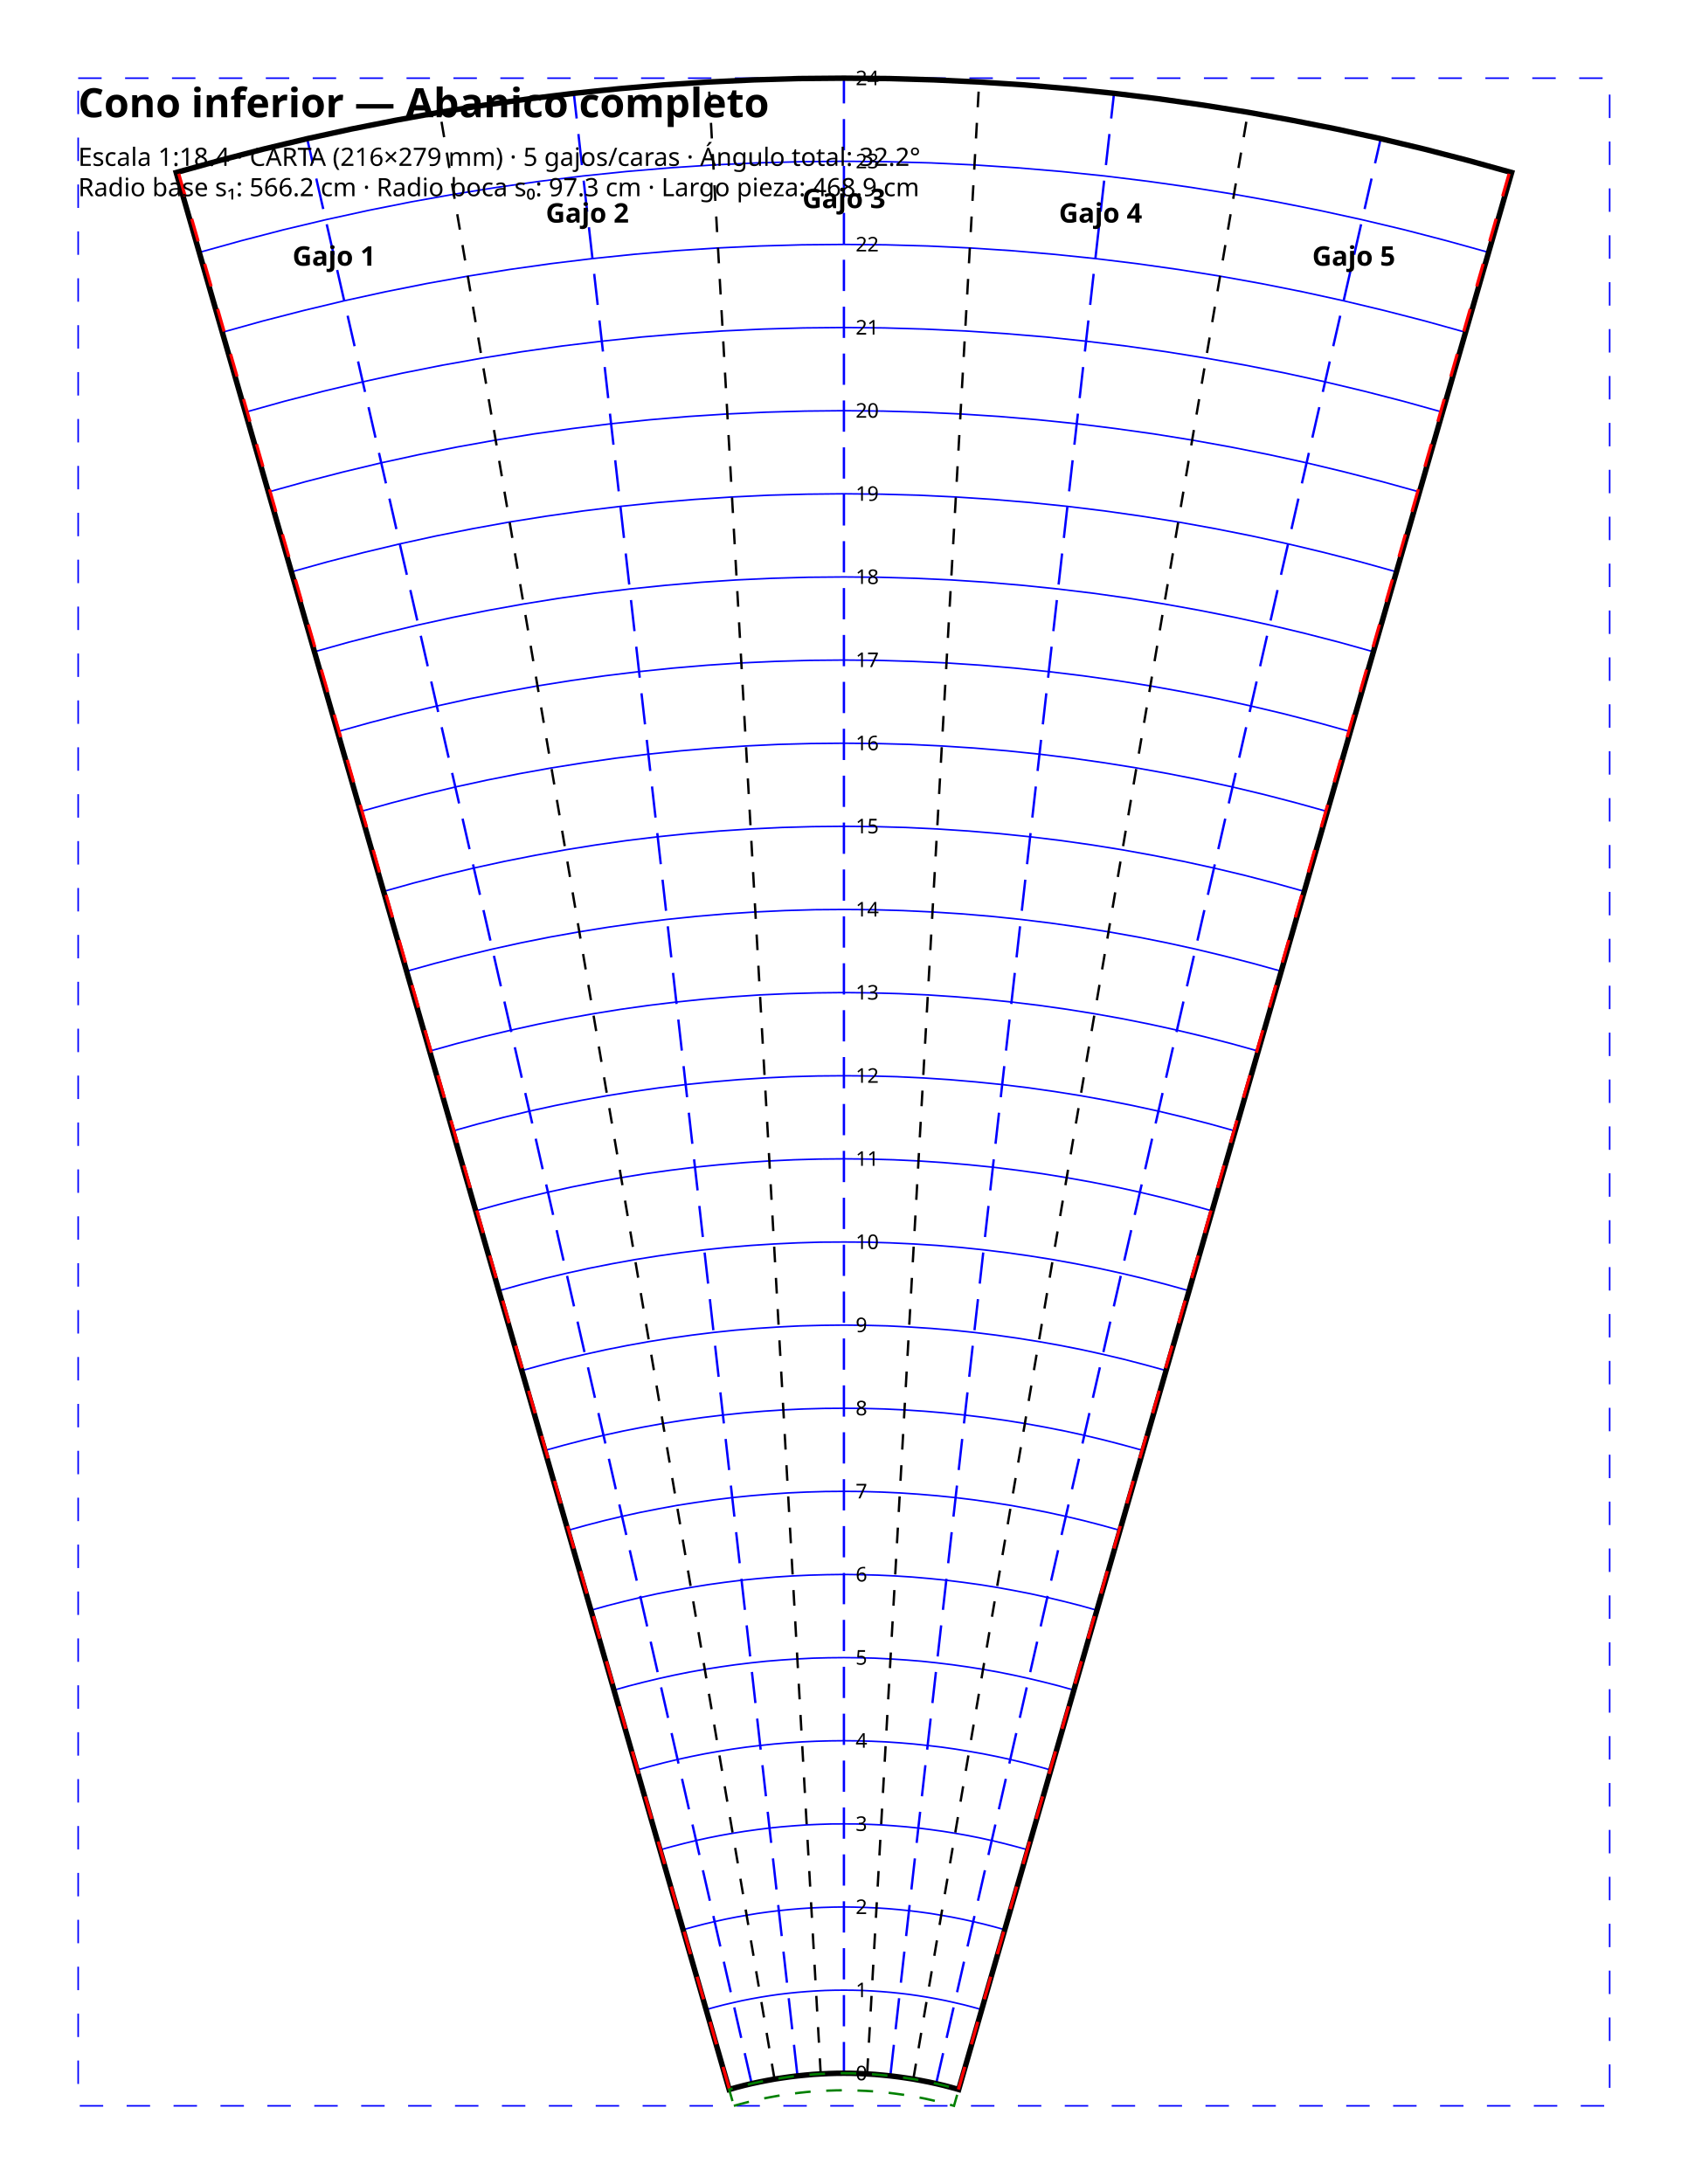
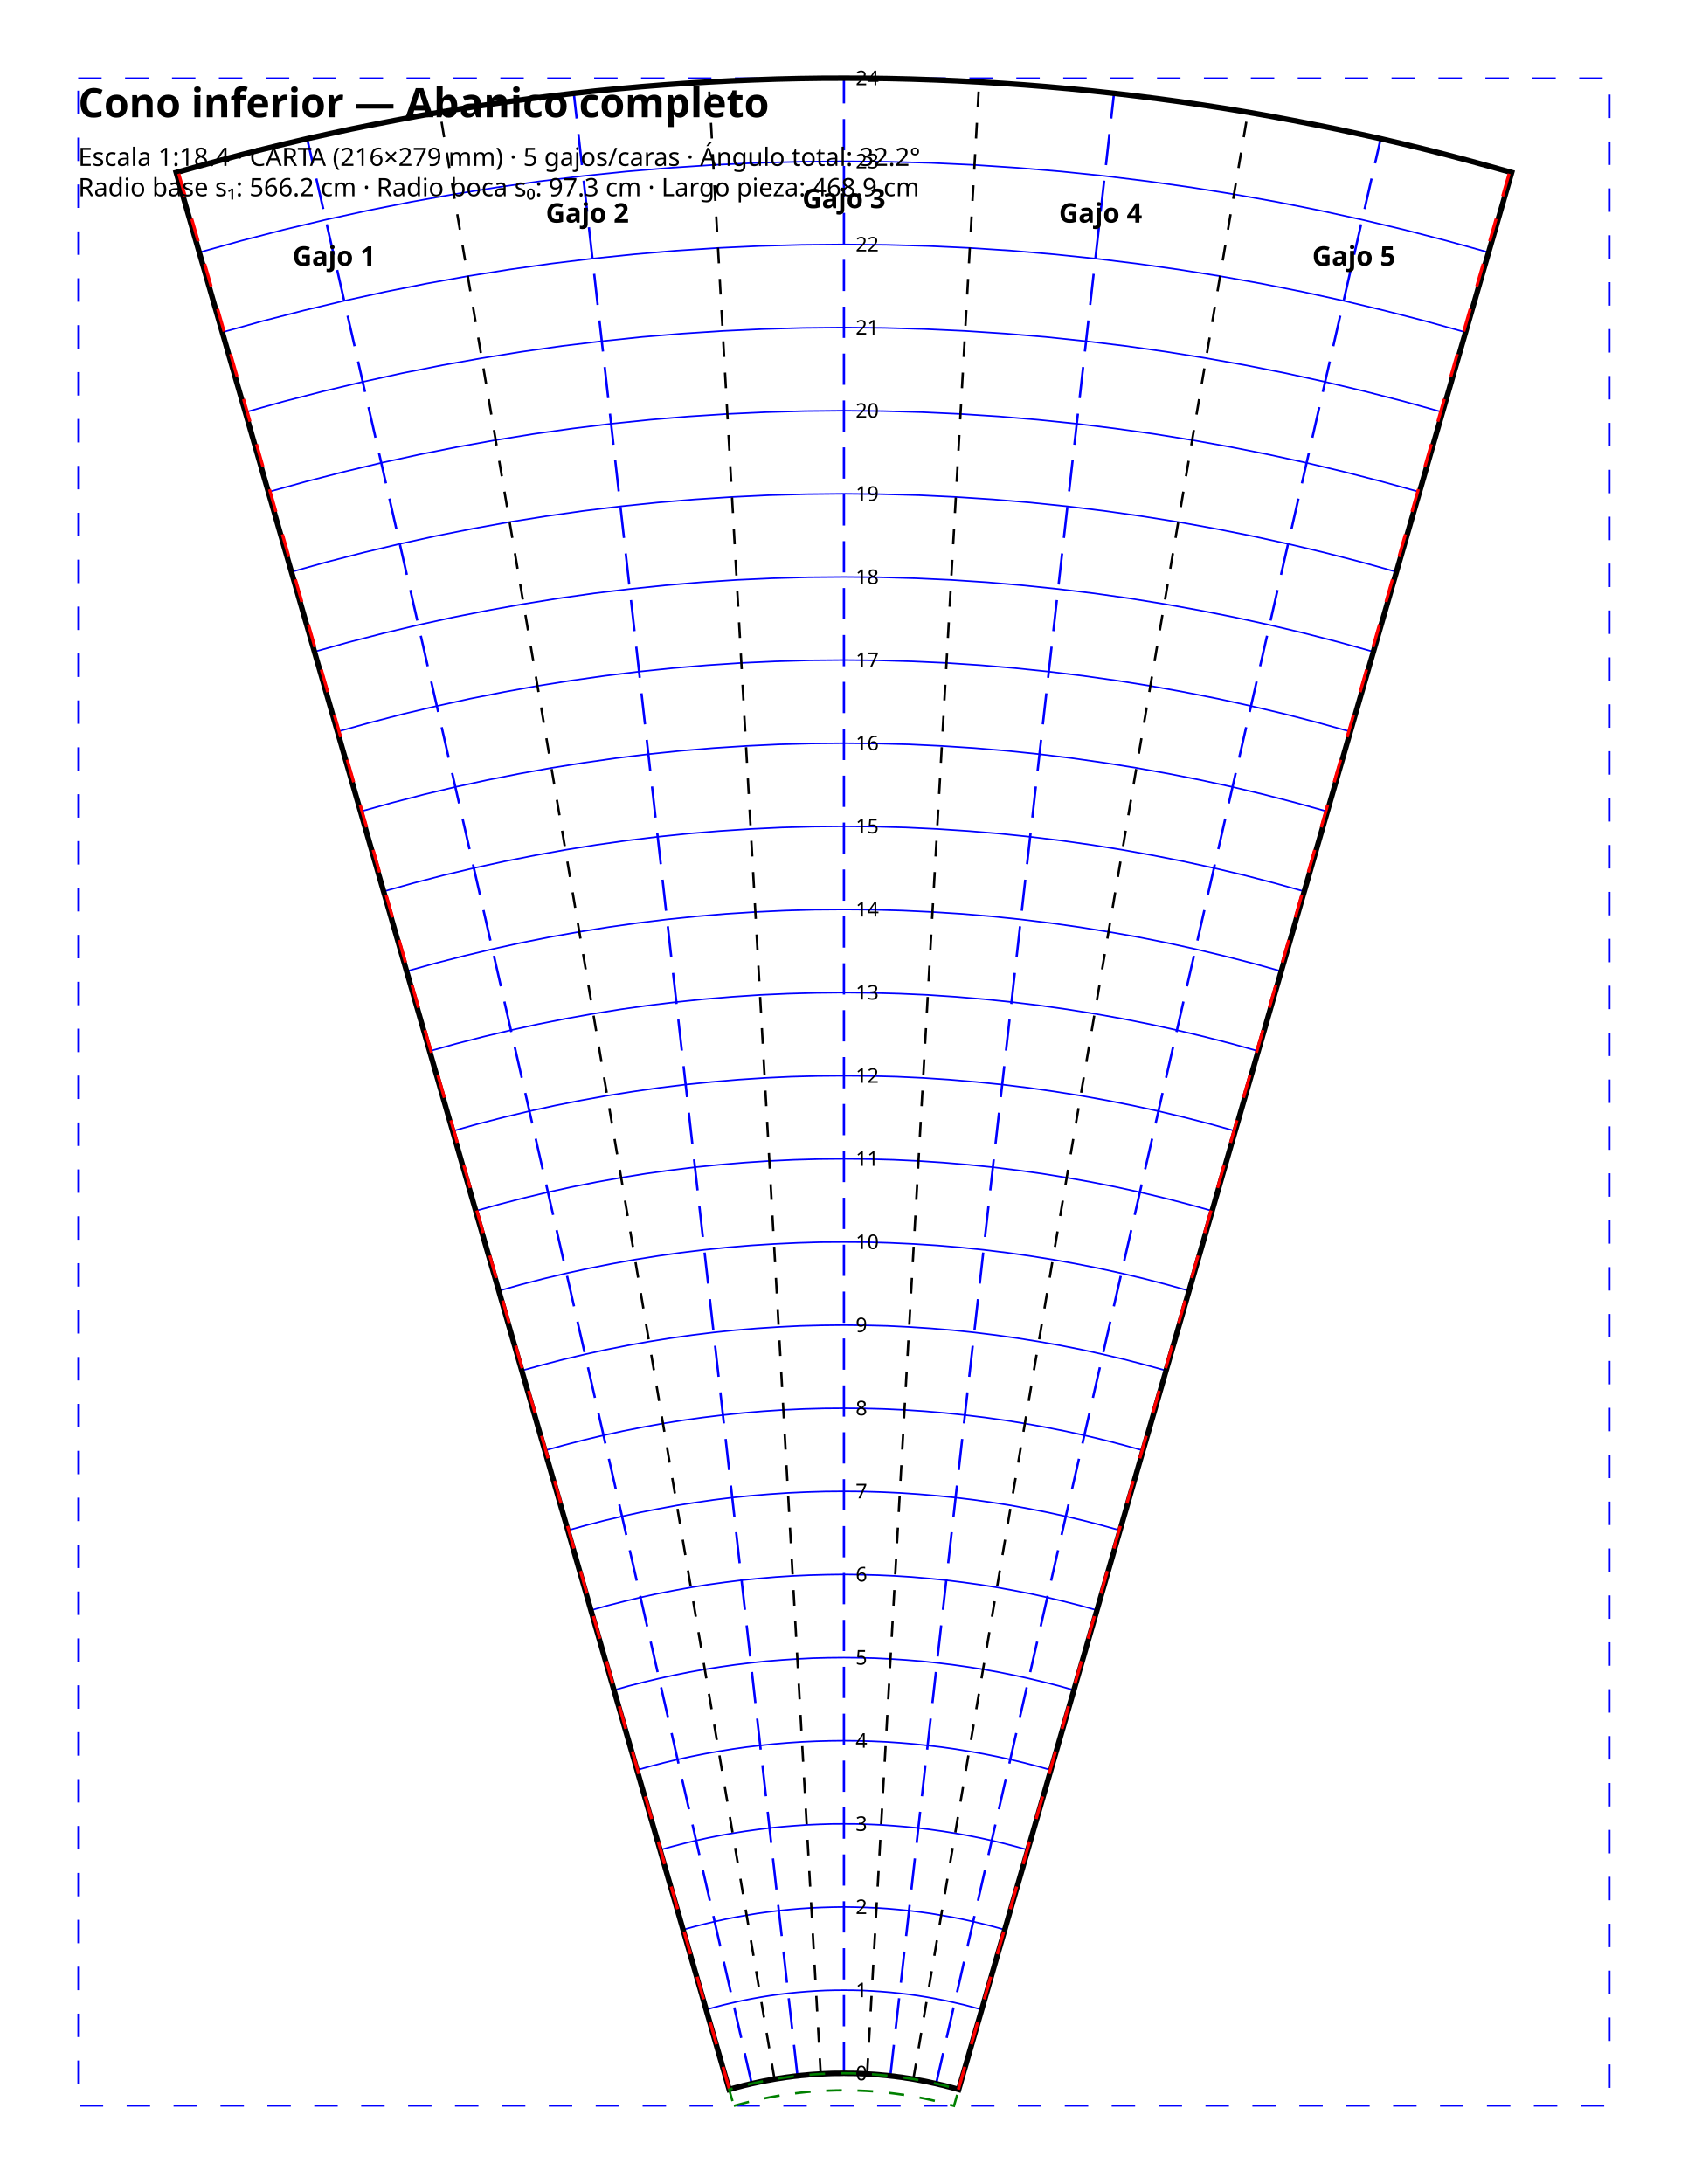
<svg xmlns="http://www.w3.org/2000/svg" width="215.90mm" height="279.40mm" viewBox="0 0 215.90 279.40">
  <defs>
    <clipPath id="clip-abanico">
-       <path d="M 93.27,267.31 L 22.54,22.07 L 28.09,20.53 L 33.68,19.08 L 39.29,17.74 L 44.93,16.51 L 50.59,15.39 L 56.27,14.36 L 61.96,13.45 L 67.68,12.64 L 73.40,11.94 L 79.14,11.35 L 84.89,10.86 L 90.65,10.49 L 96.41,10.22 L 102.18,10.05 L 107.95,10.00 L 113.72,10.05 L 119.49,10.22 L 125.25,10.49 L 131.01,10.86 L 136.76,11.35 L 142.50,11.94 L 148.22,12.64 L 153.94,13.45 L 159.63,14.36 L 165.31,15.39 L 170.97,16.51 L 176.61,17.74 L 182.22,19.08 L 187.81,20.53 L 193.36,22.07 L 122.63,267.31 L 121.68,267.04 L 120.72,266.79 L 119.75,266.56 L 118.78,266.35 L 117.81,266.16 L 116.83,265.98 L 115.85,265.83 L 114.87,265.69 L 113.89,265.57 L 112.90,265.47 L 111.91,265.38 L 110.92,265.32 L 109.93,265.27 L 108.94,265.24 L 107.95,265.23 L 106.96,265.24 L 105.97,265.27 L 104.98,265.32 L 103.99,265.38 L 103.00,265.47 L 102.01,265.57 L 101.03,265.69 L 100.05,265.83 L 99.07,265.98 L 98.09,266.16 L 97.12,266.35 L 96.15,266.56 L 95.18,266.79 L 94.22,267.04 L 93.27,267.31 Z" />
+       <path d="M 93.27,267.31 L 22.54,22.07 L 25.31,21.29 L 28.09,20.53 L 30.88,19.79 L 33.68,19.08 L 36.48,18.40 L 39.29,17.74 L 42.11,17.12 L 44.93,16.51 L 47.76,15.94 L 50.59,15.39 L 53.42,14.86 L 56.27,14.36 L 59.11,13.89 L 61.96,13.45 L 64.82,13.03 L 67.68,12.64 L 70.54,12.28 L 73.40,11.94 L 76.27,11.63 L 79.14,11.35 L 82.02,11.09 L 84.89,10.86 L 87.77,10.66 L 90.65,10.49 L 93.53,10.34 L 96.41,10.22 L 99.30,10.12 L 102.18,10.05 L 105.07,10.01 L 107.95,10.00 L 110.83,10.01 L 113.72,10.05 L 116.60,10.12 L 119.49,10.22 L 122.37,10.34 L 125.25,10.49 L 128.13,10.66 L 131.01,10.86 L 133.88,11.09 L 136.76,11.35 L 139.63,11.63 L 142.50,11.94 L 145.36,12.28 L 148.22,12.64 L 151.08,13.03 L 153.94,13.45 L 156.79,13.89 L 159.63,14.36 L 162.48,14.86 L 165.31,15.39 L 168.14,15.94 L 170.97,16.51 L 173.79,17.12 L 176.61,17.74 L 179.42,18.40 L 182.22,19.08 L 185.02,19.79 L 187.81,20.53 L 190.59,21.29 L 193.36,22.07 L 122.63,267.31 L 122.15,267.17 L 121.68,267.04 L 121.20,266.92 L 120.72,266.79 L 120.23,266.68 L 119.75,266.56 L 119.27,266.46 L 118.78,266.35 L 118.30,266.25 L 117.81,266.16 L 117.32,266.07 L 116.83,265.98 L 116.34,265.90 L 115.85,265.83 L 115.36,265.75 L 114.87,265.69 L 114.38,265.62 L 113.89,265.57 L 113.39,265.51 L 112.90,265.47 L 112.41,265.42 L 111.91,265.38 L 111.42,265.35 L 110.92,265.32 L 110.43,265.29 L 109.93,265.27 L 109.44,265.25 L 108.94,265.24 L 108.45,265.24 L 107.95,265.23 L 107.45,265.24 L 106.96,265.24 L 106.46,265.25 L 105.97,265.27 L 105.47,265.29 L 104.98,265.32 L 104.48,265.35 L 103.99,265.38 L 103.49,265.42 L 103.00,265.47 L 102.51,265.51 L 102.01,265.57 L 101.52,265.62 L 101.03,265.69 L 100.54,265.75 L 100.05,265.83 L 99.56,265.90 L 99.07,265.98 L 98.58,266.07 L 98.09,266.16 L 97.60,266.25 L 97.12,266.35 L 96.63,266.46 L 96.15,266.56 L 95.67,266.68 L 95.18,266.79 L 94.70,266.92 L 94.22,267.04 L 93.75,267.17 L 93.27,267.31 Z" />
    </clipPath>
  </defs>
  <g id="layer-papel">
    <rect x="10.00" y="10.00" width="195.90" height="259.40" fill="none" stroke="blue" stroke-width="0.20" stroke-dasharray="3,3" id="margen-util" />
  </g>
  <g id="layer-cuadricula">
    <path d="M 93.27,267.31 L 94.22,267.04 L 95.18,266.79 L 96.15,266.56 L 97.12,266.35 L 98.09,266.16 L 99.07,265.98 L 100.05,265.83 L 101.03,265.69 L 102.01,265.57 L 103.00,265.47 L 103.99,265.38 L 104.98,265.32 L 105.97,265.27 L 106.96,265.24 L 107.95,265.23 L 108.94,265.24 L 109.93,265.27 L 110.92,265.32 L 111.91,265.38 L 112.90,265.47 L 113.89,265.57 L 114.87,265.69 L 115.85,265.83 L 116.83,265.98 L 117.81,266.16 L 118.78,266.35 L 119.75,266.56 L 120.72,266.79 L 121.68,267.04 L 122.63,267.31" fill="none" stroke="blue" stroke-width="0.20" id="cuad-paso-0" />
    <text x="109.45" y="265.23" font-size="2.59" fill="black" font-family="sans-serif" dominant-baseline="middle">0</text>
    <path d="M 90.32,257.09 L 91.47,256.77 L 92.62,256.47 L 93.78,256.20 L 94.94,255.94 L 96.11,255.71 L 97.28,255.50 L 98.46,255.31 L 99.64,255.14 L 100.82,255.00 L 102.00,254.88 L 103.19,254.78 L 104.38,254.70 L 105.57,254.64 L 106.76,254.61 L 107.95,254.60 L 109.14,254.61 L 110.33,254.64 L 111.52,254.70 L 112.71,254.78 L 113.90,254.88 L 115.08,255.00 L 116.26,255.14 L 117.44,255.31 L 118.62,255.50 L 119.79,255.71 L 120.96,255.94 L 122.12,256.20 L 123.28,256.47 L 124.43,256.77 L 125.58,257.09" fill="none" stroke="blue" stroke-width="0.20" id="cuad-paso-1" />
    <text x="109.45" y="254.60" font-size="2.59" fill="black" font-family="sans-serif" dominant-baseline="middle">1</text>
    <path d="M 87.37,246.87 L 88.71,246.50 L 90.06,246.15 L 91.41,245.83 L 92.77,245.53 L 94.13,245.26 L 95.50,245.02 L 96.87,244.79 L 98.25,244.60 L 99.63,244.43 L 101.01,244.29 L 102.40,244.17 L 103.78,244.08 L 105.17,244.02 L 106.56,243.98 L 107.95,243.96 L 109.34,243.98 L 110.73,244.02 L 112.12,244.08 L 113.50,244.17 L 114.89,244.29 L 116.27,244.43 L 117.65,244.60 L 119.03,244.79 L 120.40,245.02 L 121.77,245.26 L 123.13,245.53 L 124.49,245.83 L 125.84,246.15 L 127.19,246.50 L 128.53,246.87" fill="none" stroke="blue" stroke-width="0.20" id="cuad-paso-2" />
    <text x="109.45" y="243.96" font-size="2.59" fill="black" font-family="sans-serif" dominant-baseline="middle">2</text>
    <path d="M 84.43,236.65 L 85.96,236.23 L 87.50,235.83 L 89.04,235.46 L 90.59,235.12 L 92.15,234.81 L 93.72,234.53 L 95.29,234.28 L 96.86,234.06 L 98.44,233.86 L 100.02,233.70 L 101.60,233.57 L 103.19,233.46 L 104.77,233.39 L 106.36,233.34 L 107.95,233.33 L 109.54,233.34 L 111.13,233.39 L 112.71,233.46 L 114.30,233.57 L 115.88,233.70 L 117.46,233.86 L 119.04,234.06 L 120.61,234.28 L 122.18,234.53 L 123.75,234.81 L 125.31,235.12 L 126.86,235.46 L 128.40,235.83 L 129.94,236.23 L 131.47,236.65" fill="none" stroke="blue" stroke-width="0.20" id="cuad-paso-3" />
    <text x="109.45" y="233.33" font-size="2.59" fill="black" font-family="sans-serif" dominant-baseline="middle">3</text>
    <path d="M 81.48,226.44 L 83.20,225.96 L 84.93,225.51 L 86.67,225.09 L 88.42,224.71 L 90.17,224.36 L 91.93,224.05 L 93.70,223.76 L 95.47,223.51 L 97.24,223.30 L 99.02,223.11 L 100.80,222.96 L 102.59,222.84 L 104.37,222.76 L 106.16,222.71 L 107.95,222.69 L 109.74,222.71 L 111.53,222.76 L 113.31,222.84 L 115.10,222.96 L 116.88,223.11 L 118.66,223.30 L 120.43,223.51 L 122.20,223.76 L 123.97,224.05 L 125.73,224.36 L 127.48,224.71 L 129.23,225.09 L 130.97,225.51 L 132.70,225.96 L 134.42,226.44" fill="none" stroke="blue" stroke-width="0.20" id="cuad-paso-4" />
    <text x="109.45" y="222.69" font-size="2.59" fill="black" font-family="sans-serif" dominant-baseline="middle">4</text>
    <path d="M 78.53,216.22 L 80.45,215.68 L 82.37,215.19 L 84.30,214.73 L 86.25,214.30 L 88.19,213.91 L 90.15,213.56 L 92.11,213.25 L 94.08,212.97 L 96.05,212.73 L 98.03,212.52 L 100.01,212.36 L 101.99,212.23 L 103.98,212.13 L 105.96,212.08 L 107.95,212.06 L 109.94,212.08 L 111.92,212.13 L 113.91,212.23 L 115.89,212.36 L 117.87,212.52 L 119.85,212.73 L 121.82,212.97 L 123.79,213.25 L 125.75,213.56 L 127.71,213.91 L 129.65,214.30 L 131.60,214.73 L 133.53,215.19 L 135.45,215.68 L 137.37,216.22" fill="none" stroke="blue" stroke-width="0.20" id="cuad-paso-5" />
    <text x="109.45" y="212.06" font-size="2.59" fill="black" font-family="sans-serif" dominant-baseline="middle">5</text>
    <path d="M 75.59,206.00 L 77.69,205.41 L 79.81,204.87 L 81.94,204.36 L 84.07,203.89 L 86.22,203.47 L 88.37,203.08 L 90.53,202.73 L 92.69,202.43 L 94.86,202.16 L 97.03,201.94 L 99.21,201.75 L 101.39,201.61 L 103.58,201.51 L 105.76,201.45 L 107.95,201.42 L 110.14,201.45 L 112.32,201.51 L 114.51,201.61 L 116.69,201.75 L 118.87,201.94 L 121.04,202.16 L 123.21,202.43 L 125.37,202.73 L 127.53,203.08 L 129.68,203.47 L 131.83,203.89 L 133.96,204.36 L 136.09,204.87 L 138.21,205.41 L 140.31,206.00" fill="none" stroke="blue" stroke-width="0.20" id="cuad-paso-6" />
    <text x="109.45" y="201.42" font-size="2.59" fill="black" font-family="sans-serif" dominant-baseline="middle">6</text>
    <path d="M 72.64,195.78 L 74.94,195.14 L 77.25,194.54 L 79.57,193.99 L 81.90,193.48 L 84.24,193.02 L 86.58,192.59 L 88.94,192.22 L 91.30,191.88 L 93.67,191.59 L 96.04,191.35 L 98.42,191.15 L 100.80,190.99 L 103.18,190.88 L 105.56,190.81 L 107.95,190.79 L 110.34,190.81 L 112.72,190.88 L 115.10,190.99 L 117.48,191.15 L 119.86,191.35 L 122.23,191.59 L 124.60,191.88 L 126.96,192.22 L 129.32,192.59 L 131.66,193.02 L 134.00,193.48 L 136.33,193.99 L 138.65,194.54 L 140.96,195.14 L 143.26,195.78" fill="none" stroke="blue" stroke-width="0.20" id="cuad-paso-7" />
    <text x="109.45" y="190.79" font-size="2.59" fill="black" font-family="sans-serif" dominant-baseline="middle">7</text>
    <path d="M 69.69,185.56 L 72.18,184.87 L 74.68,184.22 L 77.20,183.62 L 79.72,183.07 L 82.26,182.57 L 84.80,182.11 L 87.35,181.70 L 89.91,181.34 L 92.48,181.03 L 95.05,180.76 L 97.62,180.54 L 100.20,180.37 L 102.78,180.25 L 105.37,180.18 L 107.95,180.16 L 110.53,180.18 L 113.12,180.25 L 115.70,180.37 L 118.28,180.54 L 120.85,180.76 L 123.42,181.03 L 125.99,181.34 L 128.55,181.70 L 131.10,182.11 L 133.64,182.57 L 136.18,183.07 L 138.70,183.62 L 141.22,184.22 L 143.72,184.87 L 146.21,185.56" fill="none" stroke="blue" stroke-width="0.20" id="cuad-paso-8" />
    <text x="109.45" y="180.16" font-size="2.59" fill="black" font-family="sans-serif" dominant-baseline="middle">8</text>
    <path d="M 66.74,175.34 L 69.43,174.60 L 72.12,173.90 L 74.83,173.26 L 77.55,172.66 L 80.28,172.12 L 83.02,171.63 L 85.77,171.19 L 88.52,170.80 L 91.28,170.46 L 94.05,170.17 L 96.83,169.94 L 99.60,169.76 L 102.38,169.62 L 105.17,169.55 L 107.95,169.52 L 110.73,169.55 L 113.52,169.62 L 116.30,169.76 L 119.07,169.94 L 121.85,170.17 L 124.62,170.46 L 127.38,170.80 L 130.13,171.19 L 132.88,171.63 L 135.62,172.12 L 138.35,172.66 L 141.07,173.26 L 143.78,173.90 L 146.47,174.60 L 149.16,175.34" fill="none" stroke="blue" stroke-width="0.20" id="cuad-paso-9" />
    <text x="109.45" y="169.52" font-size="2.59" fill="black" font-family="sans-serif" dominant-baseline="middle">9</text>
    <path d="M 63.80,165.13 L 66.67,164.33 L 69.56,163.58 L 72.46,162.89 L 75.37,162.25 L 78.30,161.67 L 81.23,161.14 L 84.18,160.67 L 87.13,160.25 L 90.09,159.89 L 93.06,159.58 L 96.03,159.33 L 99.01,159.14 L 101.99,159.00 L 104.97,158.91 L 107.95,158.89 L 110.93,158.91 L 113.91,159.00 L 116.89,159.14 L 119.87,159.33 L 122.84,159.58 L 125.81,159.89 L 128.77,160.25 L 131.72,160.67 L 134.67,161.14 L 137.60,161.67 L 140.53,162.25 L 143.44,162.89 L 146.34,163.58 L 149.23,164.33 L 152.10,165.13" fill="none" stroke="blue" stroke-width="0.20" id="cuad-paso-10" />
    <text x="109.45" y="158.89" font-size="2.59" fill="black" font-family="sans-serif" dominant-baseline="middle">10</text>
    <path d="M 60.85,154.91 L 63.91,154.06 L 67.00,153.26 L 70.09,152.52 L 73.20,151.84 L 76.32,151.22 L 79.45,150.66 L 82.59,150.15 L 85.74,149.71 L 88.90,149.32 L 92.06,149.00 L 95.24,148.73 L 98.41,148.52 L 101.59,148.37 L 104.77,148.28 L 107.95,148.25 L 111.13,148.28 L 114.31,148.37 L 117.49,148.52 L 120.66,148.73 L 123.84,149.00 L 127.00,149.32 L 130.16,149.71 L 133.31,150.15 L 136.45,150.66 L 139.58,151.22 L 142.70,151.84 L 145.81,152.52 L 148.90,153.26 L 151.99,154.06 L 155.05,154.91" fill="none" stroke="blue" stroke-width="0.20" id="cuad-paso-11" />
    <text x="109.45" y="148.25" font-size="2.59" fill="black" font-family="sans-serif" dominant-baseline="middle">11</text>
    <path d="M 57.90,144.69 L 61.16,143.78 L 64.43,142.94 L 67.72,142.15 L 71.02,141.43 L 74.34,140.77 L 77.67,140.17 L 81.00,139.64 L 84.35,139.16 L 87.71,138.75 L 91.07,138.41 L 94.44,138.12 L 97.81,137.90 L 101.19,137.74 L 104.57,137.65 L 107.95,137.62 L 111.33,137.65 L 114.71,137.74 L 118.09,137.90 L 121.46,138.12 L 124.83,138.41 L 128.19,138.75 L 131.55,139.16 L 134.90,139.64 L 138.23,140.17 L 141.56,140.77 L 144.88,141.43 L 148.18,142.15 L 151.47,142.94 L 154.74,143.78 L 158.00,144.69" fill="none" stroke="blue" stroke-width="0.20" id="cuad-paso-12" />
    <text x="109.45" y="137.62" font-size="2.59" fill="black" font-family="sans-serif" dominant-baseline="middle">12</text>
    <path d="M 54.95,134.47 L 58.40,133.51 L 61.87,132.62 L 65.35,131.79 L 68.85,131.02 L 72.36,130.32 L 75.88,129.69 L 79.42,129.12 L 82.96,128.62 L 86.52,128.19 L 90.08,127.82 L 93.64,127.52 L 97.22,127.28 L 100.79,127.12 L 104.37,127.02 L 107.95,126.98 L 111.53,127.02 L 115.11,127.12 L 118.68,127.28 L 122.26,127.52 L 125.82,127.82 L 129.38,128.19 L 132.94,128.62 L 136.48,129.12 L 140.02,129.69 L 143.54,130.32 L 147.05,131.02 L 150.55,131.79 L 154.03,132.62 L 157.50,133.51 L 160.95,134.47" fill="none" stroke="blue" stroke-width="0.20" id="cuad-paso-13" />
    <text x="109.45" y="126.98" font-size="2.59" fill="black" font-family="sans-serif" dominant-baseline="middle">13</text>
    <path d="M 52.01,124.25 L 55.65,123.24 L 59.31,122.30 L 62.98,121.42 L 66.67,120.61 L 70.38,119.87 L 74.10,119.21 L 77.83,118.61 L 81.57,118.08 L 85.32,117.62 L 89.08,117.23 L 92.85,116.91 L 96.62,116.67 L 100.39,116.49 L 104.17,116.38 L 107.95,116.35 L 111.73,116.38 L 115.51,116.49 L 119.28,116.67 L 123.05,116.91 L 126.82,117.23 L 130.58,117.62 L 134.33,118.08 L 138.07,118.61 L 141.80,119.21 L 145.52,119.87 L 149.23,120.61 L 152.92,121.42 L 156.59,122.30 L 160.25,123.24 L 163.89,124.25" fill="none" stroke="blue" stroke-width="0.20" id="cuad-paso-14" />
    <text x="109.45" y="116.35" font-size="2.59" fill="black" font-family="sans-serif" dominant-baseline="middle">14</text>
    <path d="M 49.06,114.04 L 52.89,112.97 L 56.74,111.97 L 60.61,111.05 L 64.50,110.20 L 68.40,109.43 L 72.32,108.72 L 76.24,108.09 L 80.18,107.53 L 84.13,107.05 L 88.09,106.64 L 92.05,106.31 L 96.02,106.05 L 100.00,105.86 L 103.97,105.75 L 107.95,105.71 L 111.93,105.75 L 115.90,105.86 L 119.88,106.05 L 123.85,106.31 L 127.81,106.64 L 131.77,107.05 L 135.72,107.53 L 139.66,108.09 L 143.58,108.72 L 147.50,109.43 L 151.40,110.20 L 155.29,111.05 L 159.16,111.97 L 163.01,112.97 L 166.84,114.04" fill="none" stroke="blue" stroke-width="0.20" id="cuad-paso-15" />
    <text x="109.45" y="105.71" font-size="2.59" fill="black" font-family="sans-serif" dominant-baseline="middle">15</text>
    <path d="M 46.11,103.82 L 50.14,102.70 L 54.18,101.65 L 58.24,100.68 L 62.33,99.79 L 66.42,98.98 L 70.53,98.24 L 74.66,97.58 L 78.79,96.99 L 82.94,96.48 L 87.09,96.05 L 91.26,95.70 L 95.43,95.43 L 99.60,95.23 L 103.77,95.12 L 107.95,95.08 L 112.13,95.12 L 116.30,95.23 L 120.47,95.43 L 124.64,95.70 L 128.81,96.05 L 132.96,96.48 L 137.11,96.99 L 141.24,97.58 L 145.37,98.24 L 149.48,98.98 L 153.57,99.79 L 157.66,100.68 L 161.72,101.65 L 165.76,102.70 L 169.79,103.82" fill="none" stroke="blue" stroke-width="0.20" id="cuad-paso-16" />
    <text x="109.45" y="95.08" font-size="2.59" fill="black" font-family="sans-serif" dominant-baseline="middle">16</text>
    <path d="M 43.17,93.60 L 47.38,92.43 L 51.62,91.33 L 55.88,90.32 L 60.15,89.38 L 64.44,88.53 L 68.75,87.75 L 73.07,87.06 L 77.40,86.45 L 81.75,85.92 L 86.10,85.47 L 90.46,85.10 L 94.83,84.81 L 99.20,84.61 L 103.57,84.48 L 107.95,84.44 L 112.33,84.48 L 116.70,84.61 L 121.07,84.81 L 125.44,85.10 L 129.80,85.47 L 134.15,85.92 L 138.50,86.45 L 142.83,87.06 L 147.15,87.75 L 151.46,88.53 L 155.75,89.38 L 160.02,90.32 L 164.28,91.33 L 168.52,92.43 L 172.73,93.60" fill="none" stroke="blue" stroke-width="0.20" id="cuad-paso-17" />
    <text x="109.45" y="84.44" font-size="2.59" fill="black" font-family="sans-serif" dominant-baseline="middle">17</text>
    <path d="M 40.22,83.38 L 44.63,82.15 L 49.06,81.01 L 53.51,79.95 L 57.98,78.97 L 62.46,78.08 L 66.97,77.27 L 71.48,76.54 L 76.01,75.90 L 80.56,75.35 L 85.11,74.88 L 89.67,74.49 L 94.23,74.19 L 98.80,73.98 L 103.37,73.85 L 107.95,73.81 L 112.53,73.85 L 117.10,73.98 L 121.67,74.19 L 126.23,74.49 L 130.79,74.88 L 135.34,75.35 L 139.89,75.90 L 144.42,76.54 L 148.93,77.27 L 153.44,78.08 L 157.92,78.97 L 162.39,79.95 L 166.84,81.01 L 171.27,82.15 L 175.68,83.38" fill="none" stroke="blue" stroke-width="0.20" id="cuad-paso-18" />
    <text x="109.45" y="73.81" font-size="2.59" fill="black" font-family="sans-serif" dominant-baseline="middle">18</text>
    <path d="M 37.27,73.16 L 41.87,71.88 L 46.49,70.69 L 51.14,69.58 L 55.80,68.56 L 60.48,67.63 L 65.18,66.78 L 69.90,66.03 L 74.62,65.36 L 79.36,64.78 L 84.11,64.29 L 88.87,63.89 L 93.63,63.58 L 98.40,63.35 L 103.18,63.22 L 107.95,63.17 L 112.72,63.22 L 117.50,63.35 L 122.27,63.58 L 127.03,63.89 L 131.79,64.29 L 136.54,64.78 L 141.28,65.36 L 146.00,66.03 L 150.72,66.78 L 155.42,67.63 L 160.10,68.56 L 164.76,69.58 L 169.41,70.69 L 174.03,71.88 L 178.63,73.16" fill="none" stroke="blue" stroke-width="0.20" id="cuad-paso-19" />
    <text x="109.45" y="63.17" font-size="2.59" fill="black" font-family="sans-serif" dominant-baseline="middle">19</text>
    <path d="M 34.32,62.94 L 39.12,61.61 L 43.93,60.37 L 48.77,59.21 L 53.63,58.15 L 58.50,57.18 L 63.40,56.30 L 68.31,55.51 L 73.24,54.82 L 78.17,54.21 L 83.12,53.70 L 88.07,53.28 L 93.04,52.96 L 98.01,52.73 L 102.98,52.59 L 107.95,52.54 L 112.92,52.59 L 117.89,52.73 L 122.86,52.96 L 127.83,53.28 L 132.78,53.70 L 137.73,54.21 L 142.66,54.82 L 147.59,55.51 L 152.50,56.30 L 157.40,57.18 L 162.27,58.15 L 167.13,59.21 L 171.97,60.37 L 176.78,61.61 L 181.58,62.94" fill="none" stroke="blue" stroke-width="0.20" id="cuad-paso-20" />
    <text x="109.45" y="52.54" font-size="2.59" fill="black" font-family="sans-serif" dominant-baseline="middle">20</text>
    <path d="M 31.38,52.73 L 36.36,51.34 L 41.37,50.05 L 46.40,48.85 L 51.45,47.74 L 56.53,46.73 L 61.62,45.82 L 66.72,45.00 L 71.85,44.27 L 76.98,43.65 L 82.12,43.11 L 87.28,42.68 L 92.44,42.34 L 97.61,42.10 L 102.78,41.95 L 107.95,41.90 L 113.12,41.95 L 118.29,42.10 L 123.46,42.34 L 128.62,42.68 L 133.78,43.11 L 138.92,43.65 L 144.05,44.27 L 149.18,45.00 L 154.28,45.82 L 159.37,46.73 L 164.45,47.74 L 169.50,48.85 L 174.53,50.05 L 179.54,51.34 L 184.52,52.73" fill="none" stroke="blue" stroke-width="0.20" id="cuad-paso-21" />
    <text x="109.45" y="41.90" font-size="2.59" fill="black" font-family="sans-serif" dominant-baseline="middle">21</text>
    <path d="M 28.43,42.51 L 33.60,41.07 L 38.81,39.73 L 44.03,38.48 L 49.28,37.33 L 54.55,36.28 L 59.83,35.33 L 65.14,34.48 L 70.46,33.73 L 75.79,33.08 L 81.13,32.53 L 86.48,32.07 L 91.84,31.72 L 97.21,31.47 L 102.58,31.32 L 107.95,31.27 L 113.32,31.32 L 118.69,31.47 L 124.06,31.72 L 129.42,32.07 L 134.77,32.53 L 140.11,33.08 L 145.44,33.73 L 150.76,34.48 L 156.07,35.33 L 161.35,36.28 L 166.62,37.33 L 171.87,38.48 L 177.09,39.73 L 182.30,41.07 L 187.47,42.51" fill="none" stroke="blue" stroke-width="0.20" id="cuad-paso-22" />
    <text x="109.45" y="31.27" font-size="2.59" fill="black" font-family="sans-serif" dominant-baseline="middle">22</text>
    <path d="M 25.48,32.29 L 30.85,30.80 L 36.24,29.40 L 41.66,28.11 L 47.10,26.92 L 52.57,25.83 L 58.05,24.85 L 63.55,23.97 L 69.07,23.19 L 74.60,22.51 L 80.14,21.94 L 85.69,21.47 L 91.25,21.10 L 96.81,20.84 L 102.38,20.69 L 107.95,20.63 L 113.52,20.69 L 119.09,20.84 L 124.65,21.10 L 130.21,21.47 L 135.76,21.94 L 141.30,22.51 L 146.83,23.19 L 152.35,23.97 L 157.85,24.85 L 163.33,25.83 L 168.80,26.92 L 174.24,28.11 L 179.66,29.40 L 185.05,30.80 L 190.42,32.29" fill="none" stroke="blue" stroke-width="0.20" id="cuad-paso-23" />
    <text x="109.45" y="20.63" font-size="2.59" fill="black" font-family="sans-serif" dominant-baseline="middle">23</text>
    <path d="M 22.54,22.07 L 28.09,20.53 L 33.68,19.08 L 39.29,17.74 L 44.93,16.51 L 50.59,15.39 L 56.27,14.36 L 61.96,13.45 L 67.68,12.64 L 73.40,11.94 L 79.14,11.35 L 84.89,10.86 L 90.65,10.49 L 96.41,10.22 L 102.18,10.05 L 107.95,10.00 L 113.72,10.05 L 119.49,10.22 L 125.25,10.49 L 131.01,10.86 L 136.76,11.35 L 142.50,11.94 L 148.22,12.64 L 153.94,13.45 L 159.63,14.36 L 165.31,15.39 L 170.97,16.51 L 176.61,17.74 L 182.22,19.08 L 187.81,20.53 L 193.36,22.07" fill="none" stroke="blue" stroke-width="0.20" id="cuad-paso-24" />
    <text x="109.45" y="10.00" font-size="2.59" fill="black" font-family="sans-serif" dominant-baseline="middle">24</text>
  </g>
-   <g id="layer-diseno" clip-path="url(#clip-abanico)">
+   <g id="layer-diseno">
  </g>
  <g id="layer-ejes">
    <line x1="96.15" y1="266.56" x2="39.29" y2="17.74" stroke="blue" stroke-width="0.30" stroke-dasharray="4,2" id="eje-gajo-0" />
    <line x1="102.01" y1="265.57" x2="73.40" y2="11.94" stroke="blue" stroke-width="0.30" stroke-dasharray="4,2" id="eje-gajo-1" />
    <line x1="107.95" y1="265.23" x2="107.95" y2="10.00" stroke="blue" stroke-width="0.30" stroke-dasharray="4,2" id="eje-gajo-2" />
    <line x1="113.89" y1="265.57" x2="142.50" y2="11.94" stroke="blue" stroke-width="0.30" stroke-dasharray="4,2" id="eje-gajo-3" />
    <line x1="119.75" y1="266.56" x2="176.61" y2="17.74" stroke="blue" stroke-width="0.30" stroke-dasharray="4,2" id="eje-gajo-4" />
  </g>
  <g id="layer-aristas-comunes">
    <line x1="99.07" y1="265.98" x2="56.27" y2="14.36" stroke="black" stroke-width="0.30" stroke-dasharray="2,2" id="arista-comun-0" />
    <line x1="104.98" y1="265.32" x2="90.65" y2="10.49" stroke="black" stroke-width="0.30" stroke-dasharray="2,2" id="arista-comun-1" />
    <line x1="110.92" y1="265.32" x2="125.25" y2="10.49" stroke="black" stroke-width="0.30" stroke-dasharray="2,2" id="arista-comun-2" />
    <line x1="116.83" y1="265.98" x2="159.63" y2="14.36" stroke="black" stroke-width="0.30" stroke-dasharray="2,2" id="arista-comun-3" />
  </g>
  <g id="layer-contorno">
-     <path d="M 93.27,267.31 L 22.54,22.07 L 28.09,20.53 L 33.68,19.08 L 39.29,17.74 L 44.93,16.51 L 50.59,15.39 L 56.27,14.36 L 61.96,13.45 L 67.68,12.64 L 73.40,11.94 L 79.14,11.35 L 84.89,10.86 L 90.65,10.49 L 96.41,10.22 L 102.18,10.05 L 107.95,10.00 L 113.72,10.05 L 119.49,10.22 L 125.25,10.49 L 131.01,10.86 L 136.76,11.35 L 142.50,11.94 L 148.22,12.64 L 153.94,13.45 L 159.63,14.36 L 165.31,15.39 L 170.97,16.51 L 176.61,17.74 L 182.22,19.08 L 187.81,20.53 L 193.36,22.07 L 122.63,267.31 L 121.68,267.04 L 120.72,266.79 L 119.75,266.56 L 118.78,266.35 L 117.81,266.16 L 116.83,265.98 L 115.85,265.83 L 114.87,265.69 L 113.89,265.57 L 112.90,265.47 L 111.91,265.38 L 110.92,265.32 L 109.93,265.27 L 108.94,265.24 L 107.95,265.23 L 106.96,265.24 L 105.97,265.27 L 104.98,265.32 L 103.99,265.38 L 103.00,265.47 L 102.01,265.57 L 101.03,265.69 L 100.05,265.83 L 99.07,265.98 L 98.09,266.16 L 97.12,266.35 L 96.15,266.56 L 95.18,266.79 L 94.22,267.04 L 93.27,267.31 Z" fill="none" stroke="black" stroke-width="0.70" id="path-contorno-abanico" />
+     <path d="M 93.27,267.31 L 22.54,22.07 L 25.31,21.29 L 28.09,20.53 L 30.88,19.79 L 33.68,19.08 L 36.48,18.40 L 39.29,17.74 L 42.11,17.12 L 44.93,16.51 L 47.76,15.94 L 50.59,15.39 L 53.42,14.86 L 56.27,14.36 L 59.11,13.89 L 61.96,13.45 L 64.82,13.03 L 67.68,12.64 L 70.54,12.28 L 73.40,11.94 L 76.27,11.63 L 79.14,11.35 L 82.02,11.09 L 84.89,10.86 L 87.77,10.66 L 90.65,10.49 L 93.53,10.34 L 96.41,10.22 L 99.30,10.12 L 102.18,10.05 L 105.07,10.01 L 107.95,10.00 L 110.83,10.01 L 113.72,10.05 L 116.60,10.12 L 119.49,10.22 L 122.37,10.34 L 125.25,10.49 L 128.13,10.66 L 131.01,10.86 L 133.88,11.09 L 136.76,11.35 L 139.63,11.63 L 142.50,11.94 L 145.36,12.28 L 148.22,12.64 L 151.08,13.03 L 153.94,13.45 L 156.79,13.89 L 159.63,14.36 L 162.48,14.86 L 165.31,15.39 L 168.14,15.94 L 170.97,16.51 L 173.79,17.12 L 176.61,17.74 L 179.42,18.40 L 182.22,19.08 L 185.02,19.79 L 187.81,20.53 L 190.59,21.29 L 193.36,22.07 L 122.63,267.31 L 122.15,267.17 L 121.68,267.04 L 121.20,266.92 L 120.72,266.79 L 120.23,266.68 L 119.75,266.56 L 119.27,266.46 L 118.78,266.35 L 118.30,266.25 L 117.81,266.16 L 117.32,266.07 L 116.83,265.98 L 116.34,265.90 L 115.85,265.83 L 115.36,265.75 L 114.87,265.69 L 114.38,265.62 L 113.89,265.57 L 113.39,265.51 L 112.90,265.47 L 112.41,265.42 L 111.91,265.38 L 111.42,265.35 L 110.92,265.32 L 110.43,265.29 L 109.93,265.27 L 109.44,265.25 L 108.94,265.24 L 108.45,265.24 L 107.95,265.23 L 107.45,265.24 L 106.96,265.24 L 106.46,265.25 L 105.97,265.27 L 105.47,265.29 L 104.98,265.32 L 104.48,265.35 L 103.99,265.38 L 103.49,265.42 L 103.00,265.47 L 102.51,265.51 L 102.01,265.57 L 101.52,265.62 L 101.03,265.69 L 100.54,265.75 L 100.05,265.83 L 99.56,265.90 L 99.07,265.98 L 98.58,266.07 L 98.09,266.16 L 97.60,266.25 L 97.12,266.35 L 96.63,266.46 L 96.15,266.56 L 95.67,266.68 L 95.18,266.79 L 94.70,266.92 L 94.22,267.04 L 93.75,267.17 L 93.27,267.31 Z" fill="none" stroke="black" stroke-width="0.70" id="path-contorno-abanico" />
  </g>
  <g id="layer-costura">
    <line x1="93.31" y1="267.30" x2="22.80" y2="22.00" stroke="red" stroke-width="0.40" stroke-dasharray="3,3" id="costura-lateral-izq" />
    <line x1="122.59" y1="267.30" x2="193.10" y2="22.00" stroke="red" stroke-width="0.40" stroke-dasharray="3,3" id="costura-lateral-der" />
  </g>
  <g id="layer-pestana">
    <path d="M 93.87,269.40 L 94.79,269.15 L 95.71,268.91 L 96.63,268.69 L 97.56,268.48 L 98.50,268.30 L 99.43,268.13 L 100.37,267.98 L 101.31,267.85 L 102.26,267.73 L 103.20,267.63 L 104.15,267.55 L 105.10,267.49 L 106.05,267.45 L 107.00,267.42 L 107.95,267.41 L 108.90,267.42 L 109.85,267.45 L 110.80,267.49 L 111.75,267.55 L 112.70,267.63 L 113.64,267.73 L 114.59,267.85 L 115.53,267.98 L 116.47,268.13 L 117.40,268.30 L 118.34,268.48 L 119.27,268.69 L 120.19,268.91 L 121.11,269.15 L 122.03,269.40 L 122.63,267.31 L 121.68,267.04 L 120.72,266.79 L 119.75,266.56 L 118.78,266.35 L 117.81,266.16 L 116.83,265.98 L 115.85,265.83 L 114.87,265.69 L 113.89,265.57 L 112.90,265.47 L 111.91,265.38 L 110.92,265.32 L 109.93,265.27 L 108.94,265.24 L 107.95,265.23 L 106.96,265.24 L 105.97,265.27 L 104.98,265.32 L 103.99,265.38 L 103.00,265.47 L 102.01,265.57 L 101.03,265.69 L 100.05,265.83 L 99.07,265.98 L 98.09,266.16 L 97.12,266.35 L 96.15,266.56 L 95.18,266.79 L 94.22,267.04 L 93.27,267.31 Z" fill="none" stroke="green" stroke-width="0.30" stroke-dasharray="2,2" id="path-pestana-boca" />
  </g>
  <g id="layer-rotulos">
    <text x="10.00" y="15.00" font-size="5.18" font-weight="bold" fill="black" font-family="sans-serif">Cono inferior — Abanico completo</text>
    <text x="10.00" y="21.22" font-size="3.24" fill="black" font-family="sans-serif">Escala 1:18.4 · CARTA (216×279 mm) · 5 gajos/caras · Ángulo total: 32.2°</text>
    <text x="10.00" y="25.10" font-size="3.24" fill="black" font-family="sans-serif">Radio base s₁: 566.2 cm · Radio boca s₀: 97.3 cm · Largo pieza: 468.9 cm</text>
    <text x="42.73" y="32.77" font-size="3.45" font-weight="bold" fill="black" text-anchor="middle" dominant-baseline="middle" font-family="sans-serif">Gajo 1</text>
    <text x="75.13" y="27.26" font-size="3.45" font-weight="bold" fill="black" text-anchor="middle" dominant-baseline="middle" font-family="sans-serif">Gajo 2</text>
    <text x="107.95" y="25.41" font-size="3.45" font-weight="bold" fill="black" text-anchor="middle" dominant-baseline="middle" font-family="sans-serif">Gajo 3</text>
    <text x="140.77" y="27.26" font-size="3.45" font-weight="bold" fill="black" text-anchor="middle" dominant-baseline="middle" font-family="sans-serif">Gajo 4</text>
    <text x="173.17" y="32.77" font-size="3.45" font-weight="bold" fill="black" text-anchor="middle" dominant-baseline="middle" font-family="sans-serif">Gajo 5</text>
  </g>
</svg>
